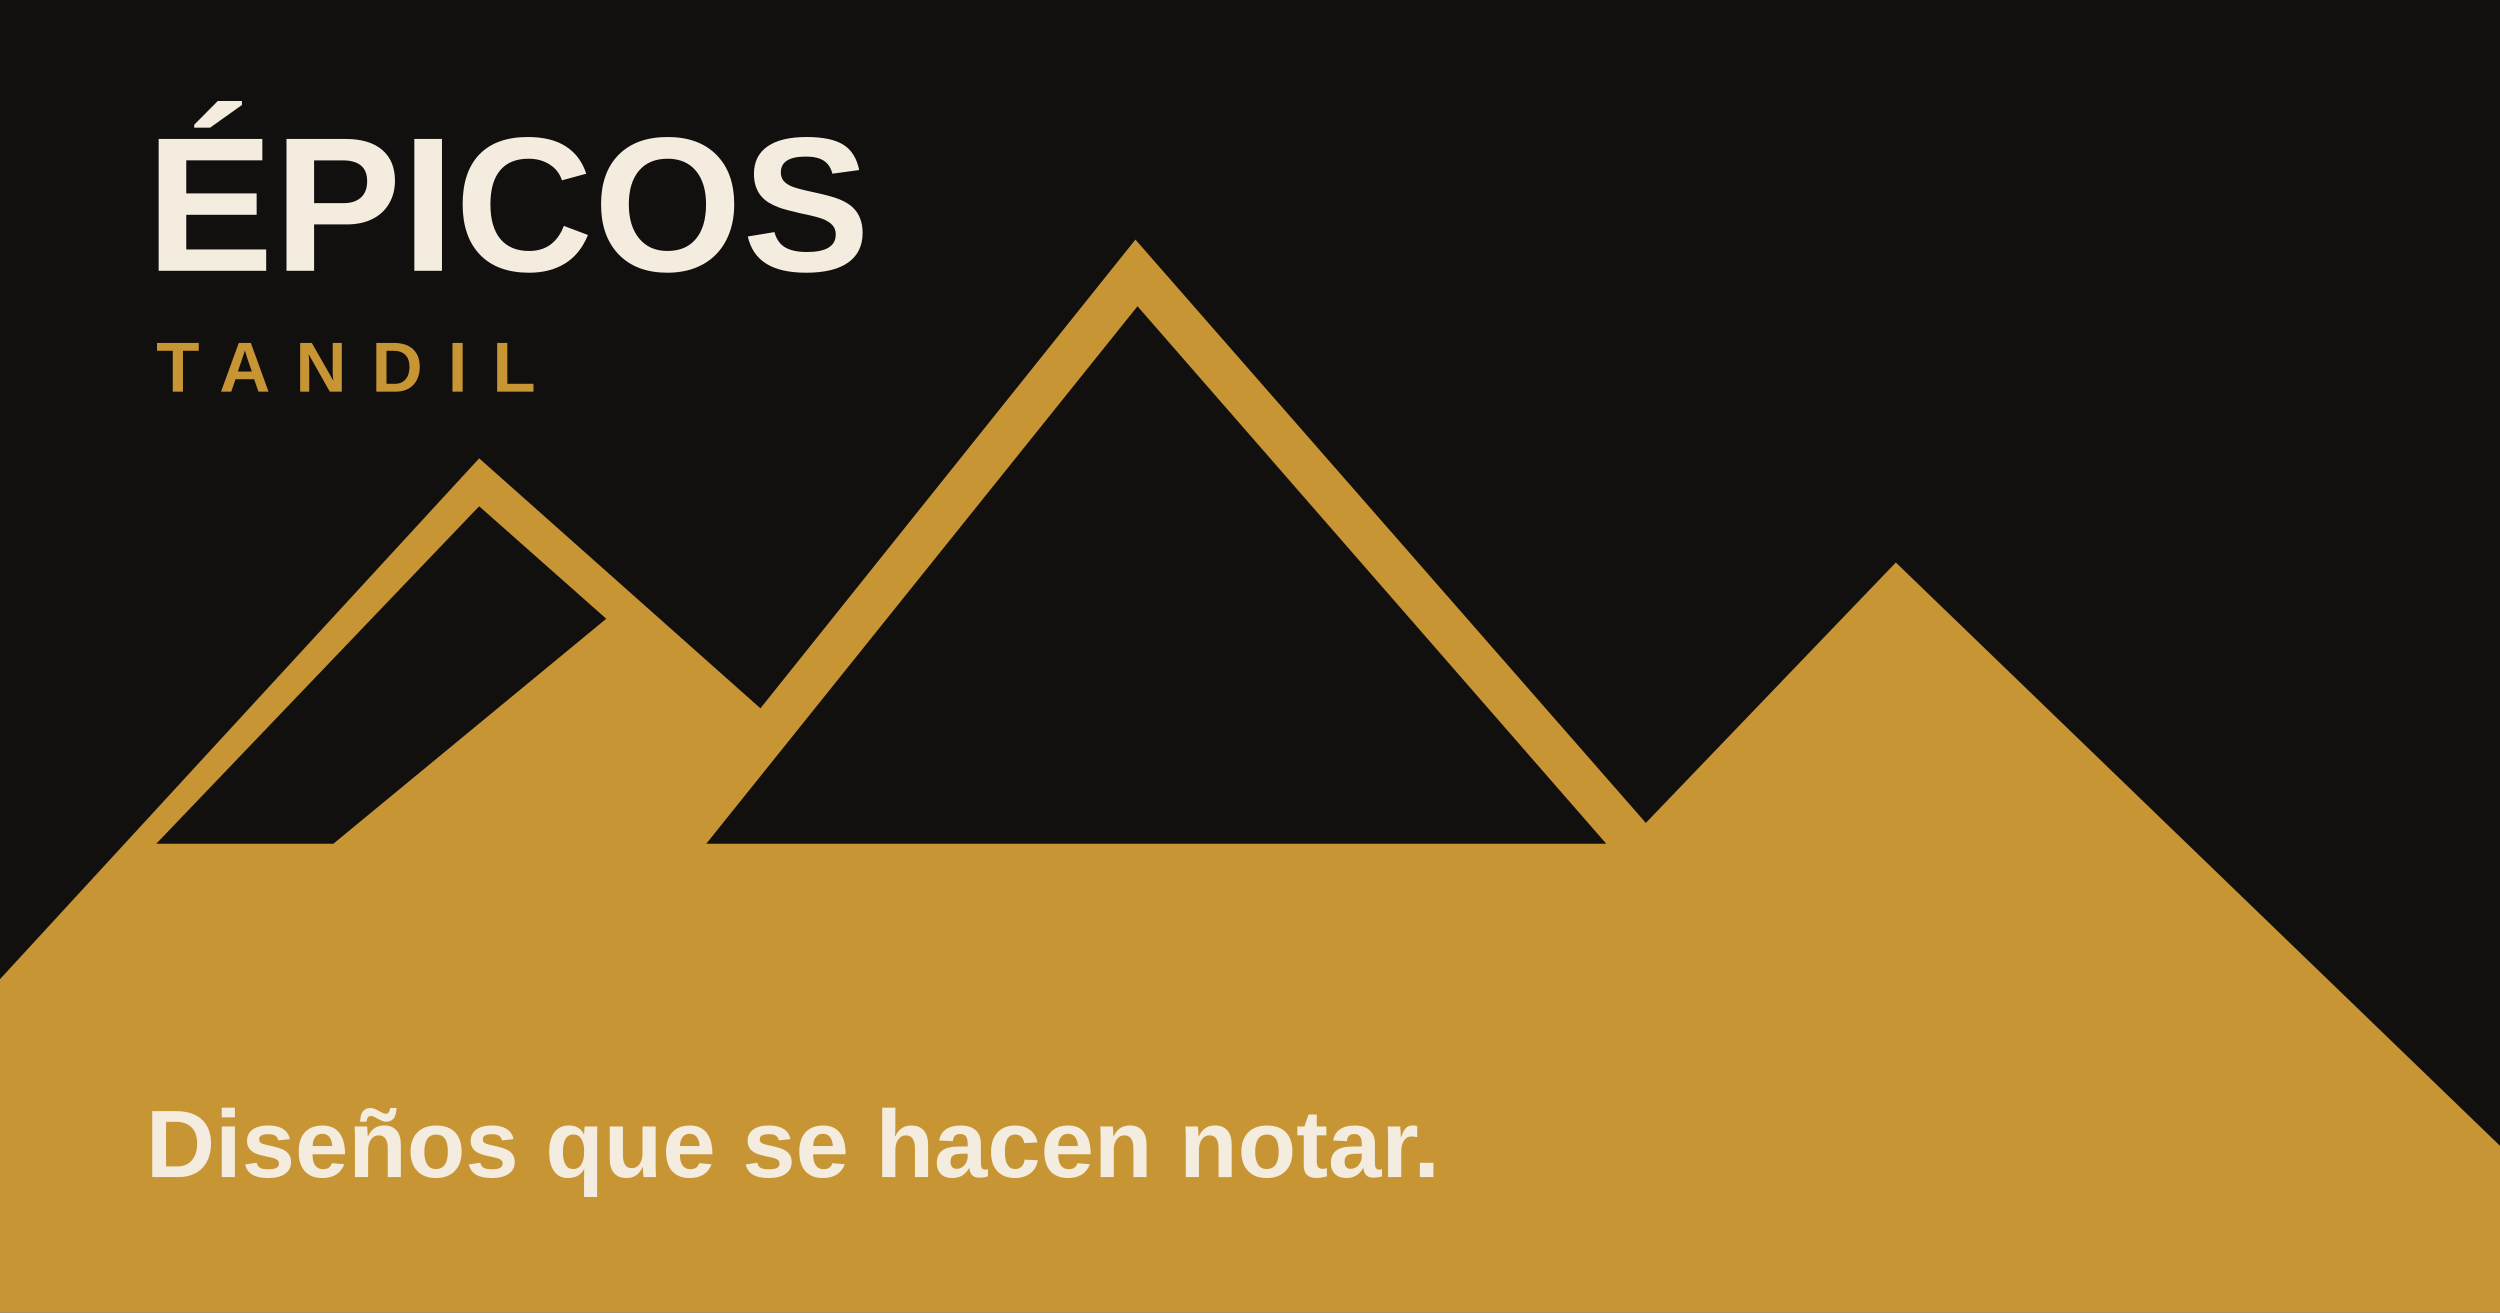
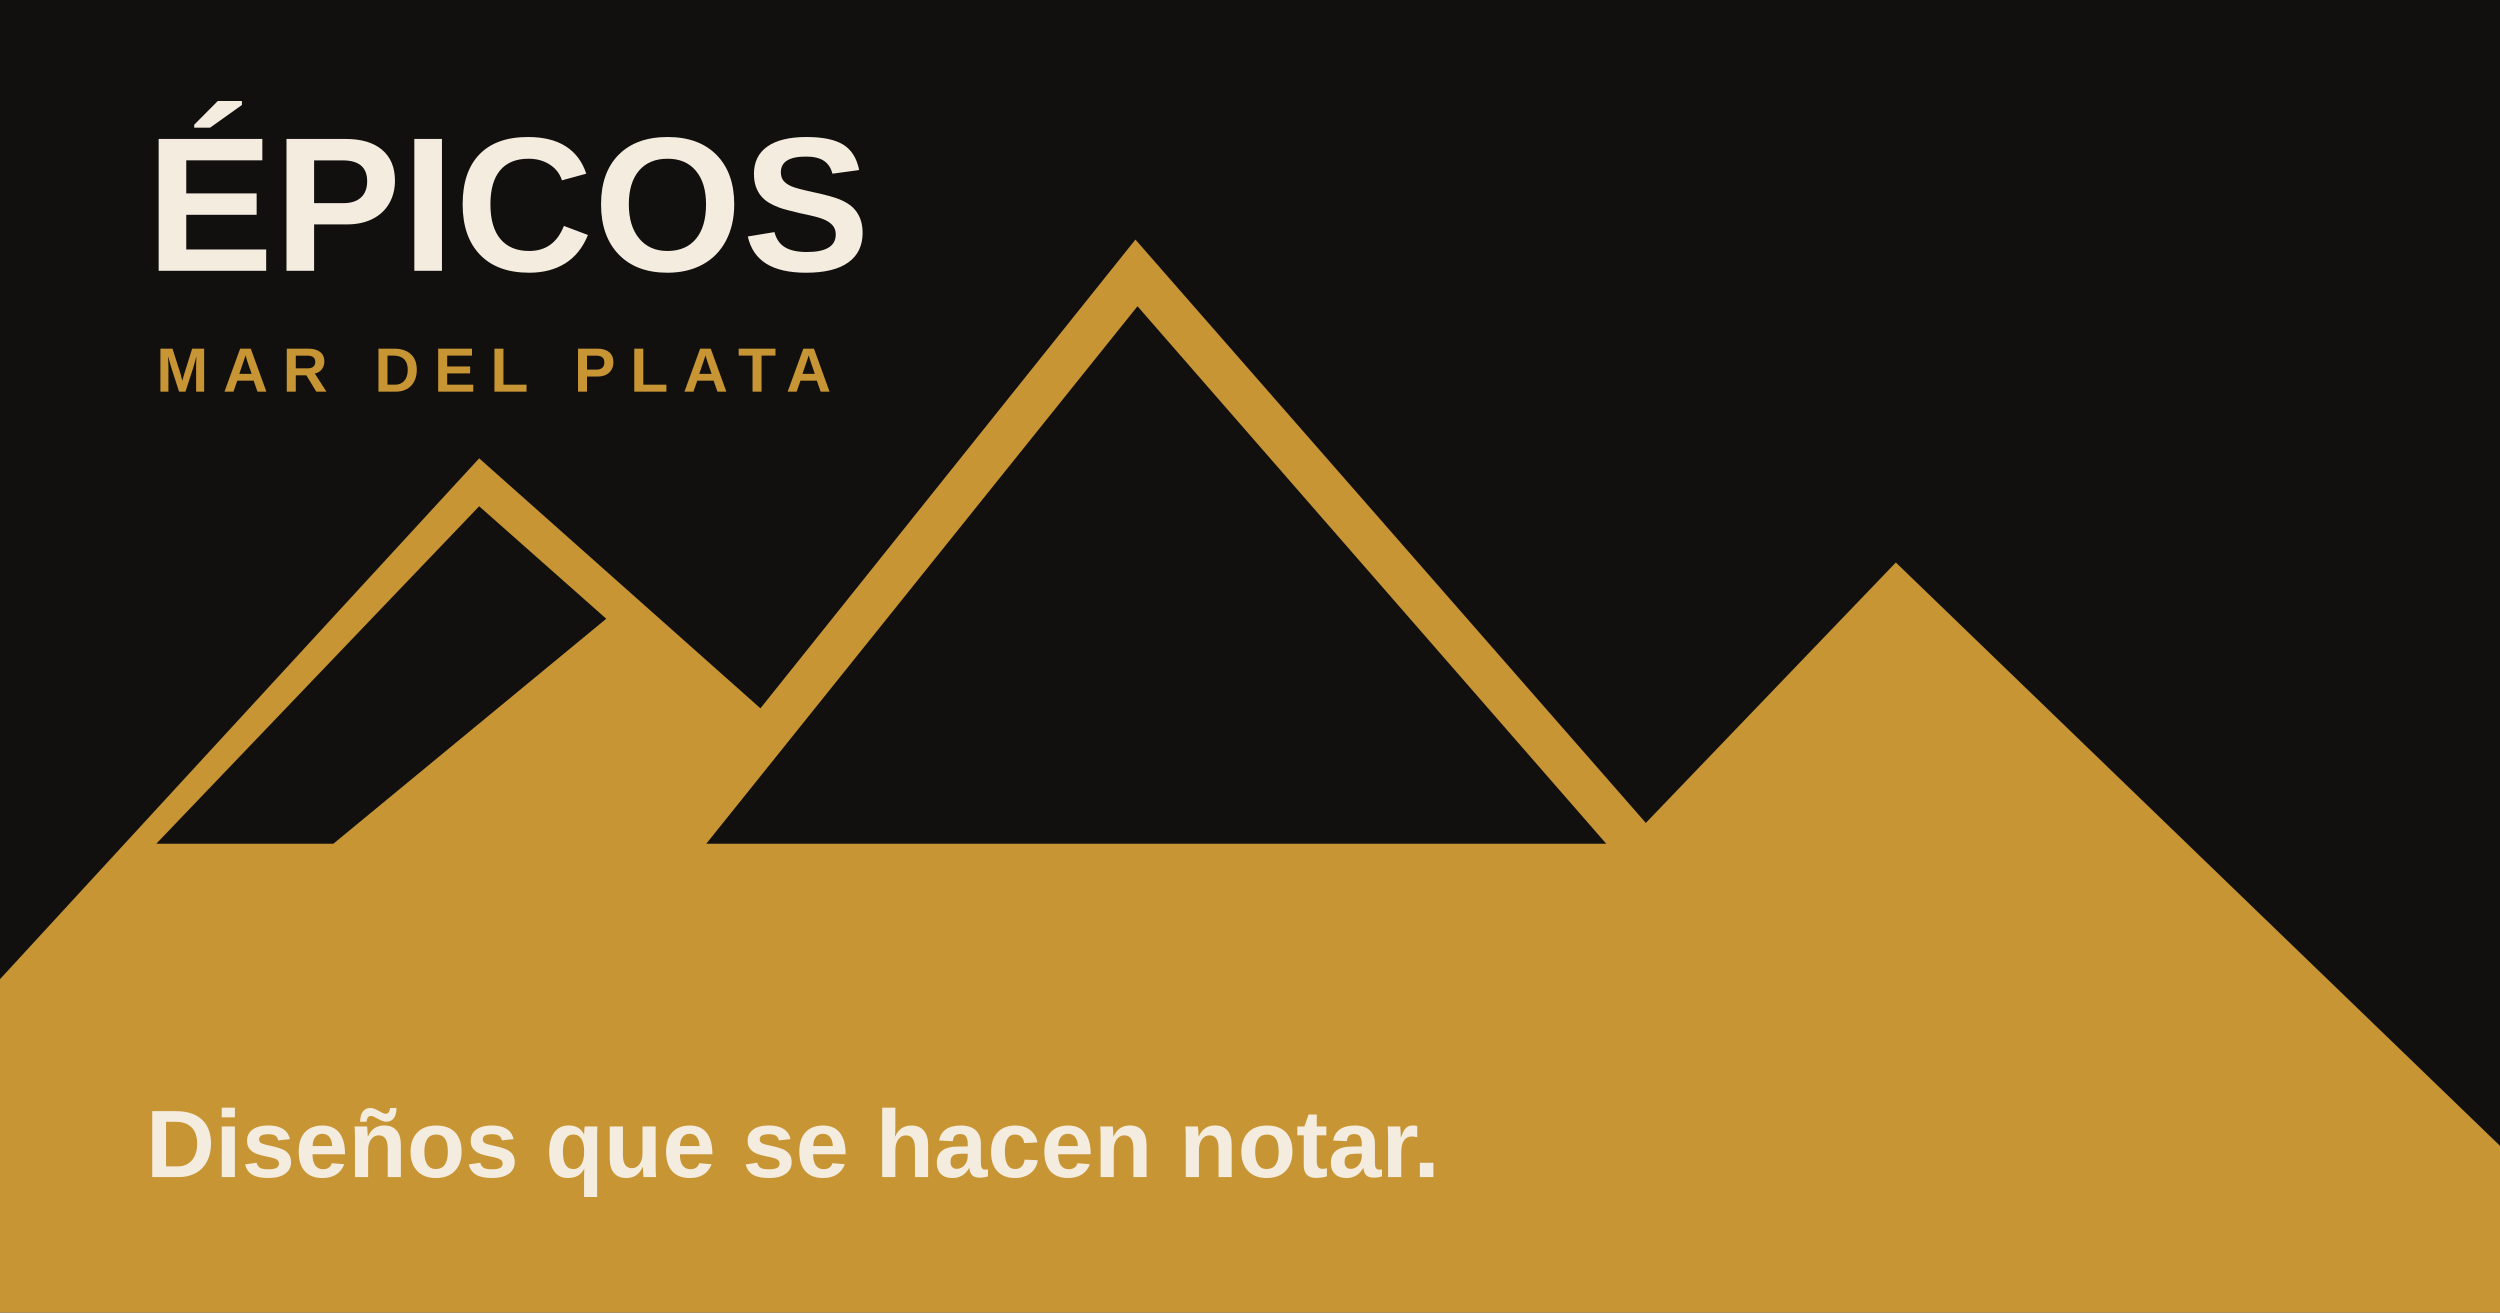
<svg xmlns="http://www.w3.org/2000/svg" width="1200" height="630" viewBox="0 0 1200 630">
  <rect width="1200" height="630" fill="#11100e" />
  <path d="M0 470 230 220l135 120 180-225 245 280 120-125 290 280v80H0Z" fill="#c89535" />
  <path d="m75 405 155-162 61 54-131 108Zm264 0 207-258 225 258Z" fill="#11100e" />
  <text x="70" y="130" fill="#f4eddf" font-family="Arial, sans-serif" font-size="92" font-weight="800">ÉPICOS</text>
-   <text x="75" y="188" fill="#c89535" font-family="Arial, sans-serif" font-size="34" font-weight="700" letter-spacing="12">TANDIL</text>
+   <text x="75" y="188" fill="#c89535" font-family="Arial, sans-serif" font-size="30" font-weight="700" letter-spacing="7">MAR DEL PLATA</text>
  <text x="70" y="565" fill="#f4eddf" font-family="Arial, sans-serif" font-size="46" font-weight="600">Diseños que se hacen notar.</text>
</svg>
